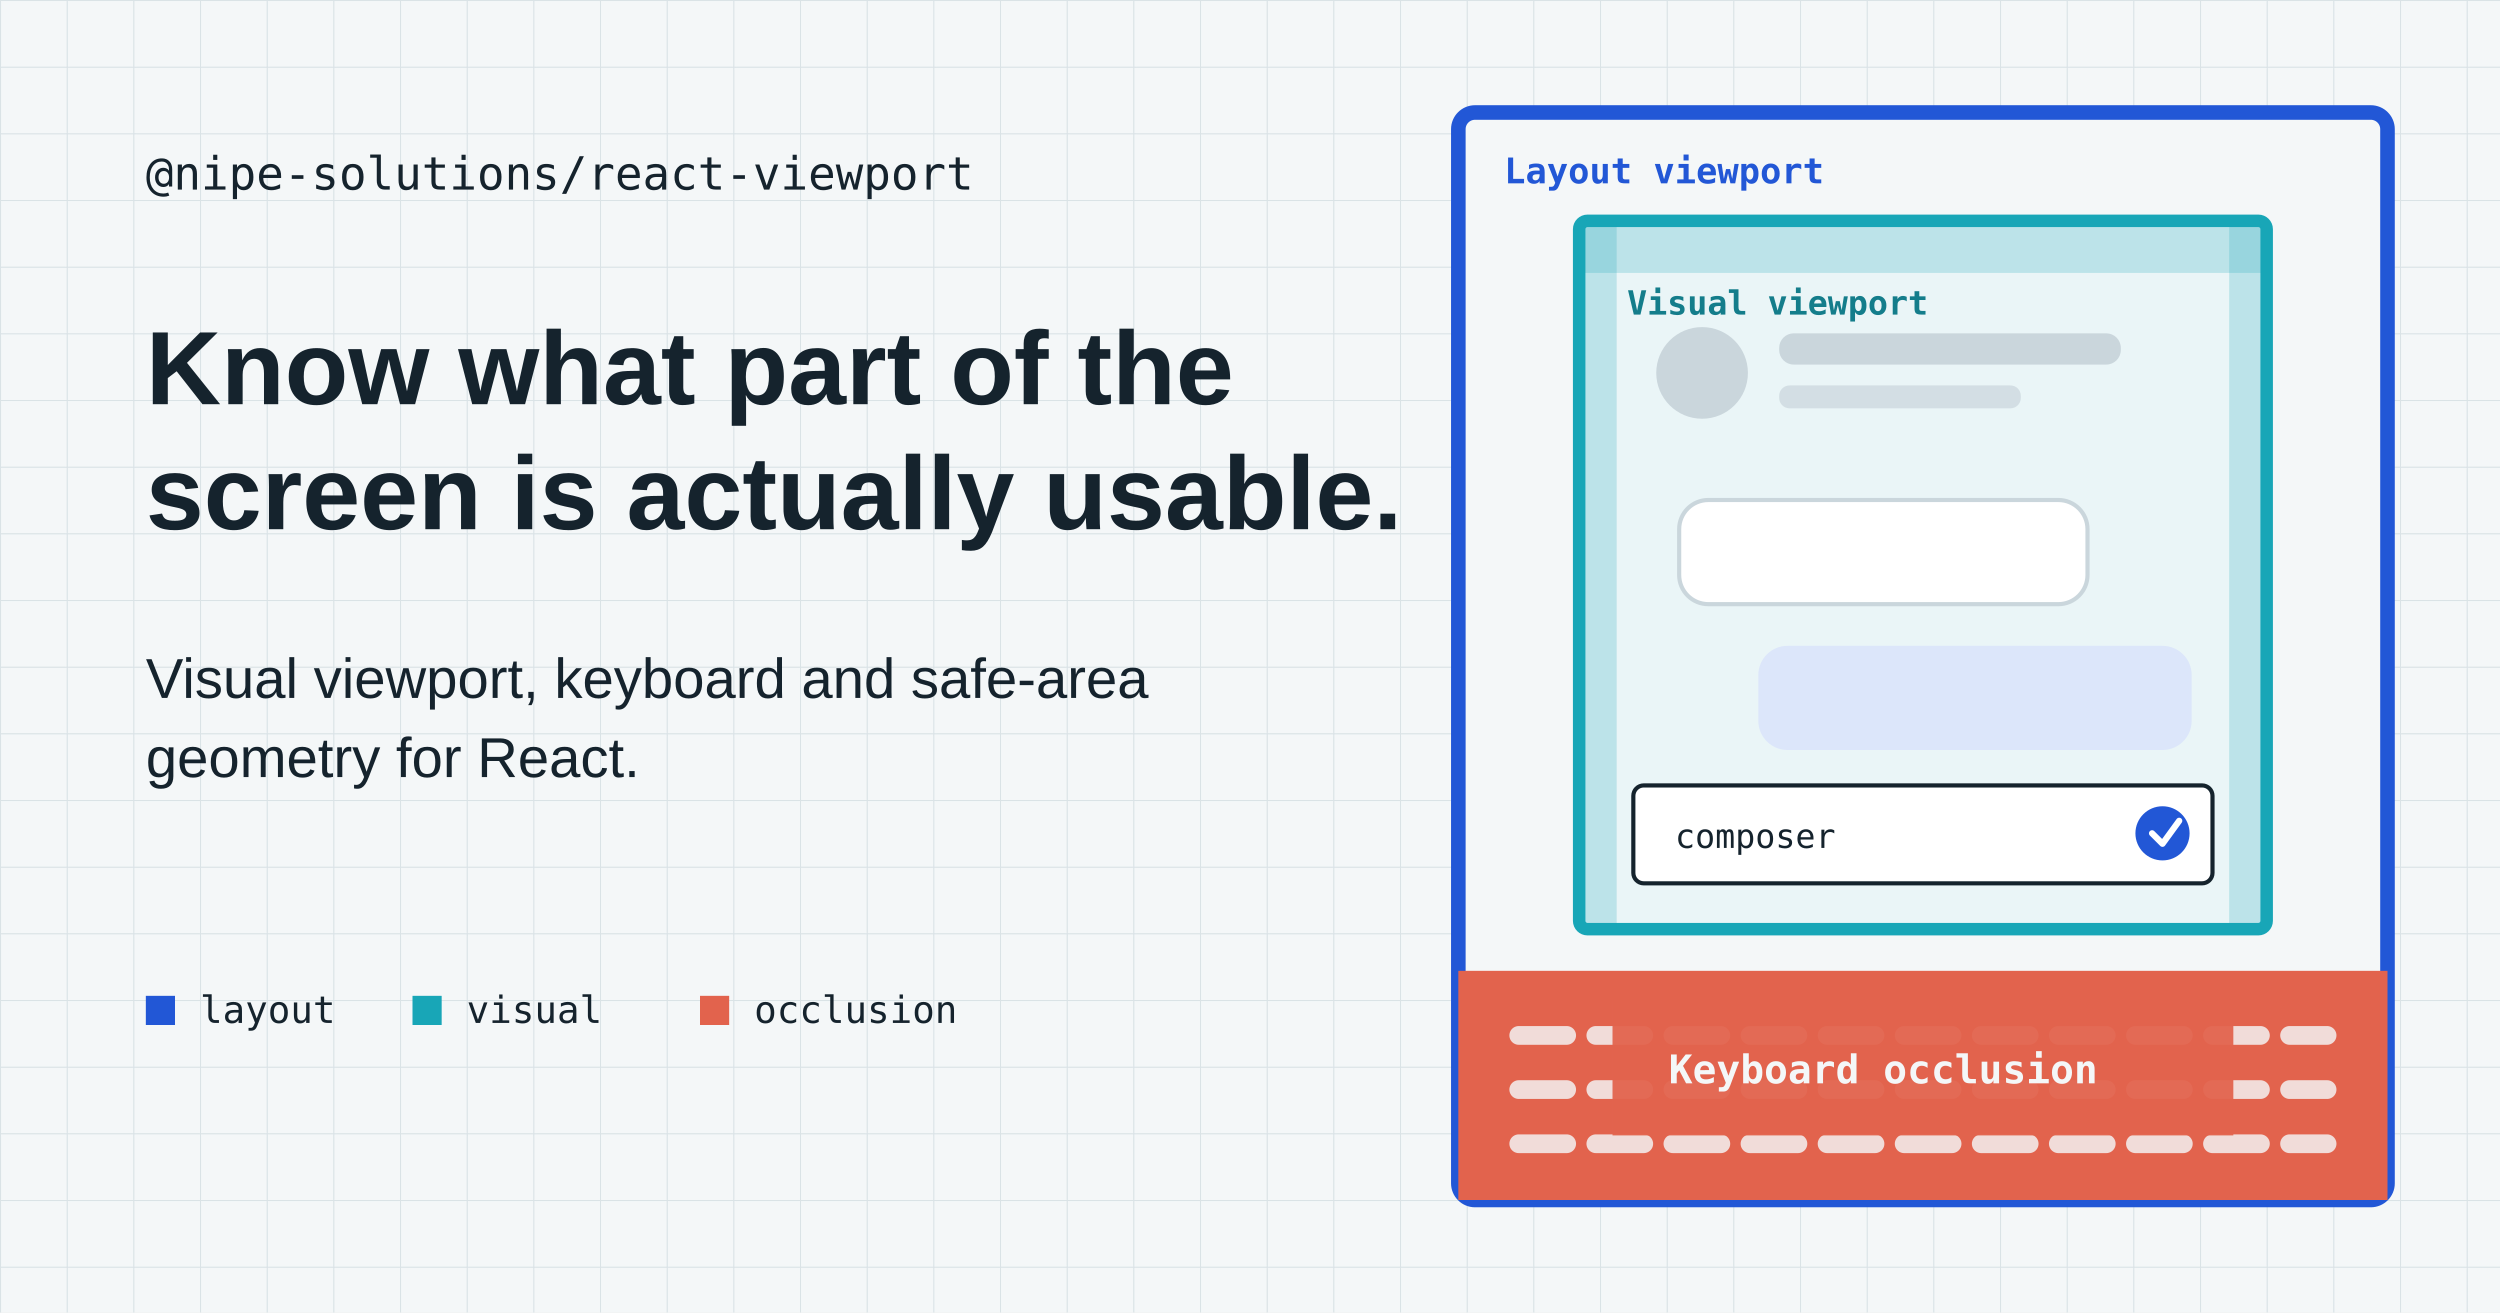
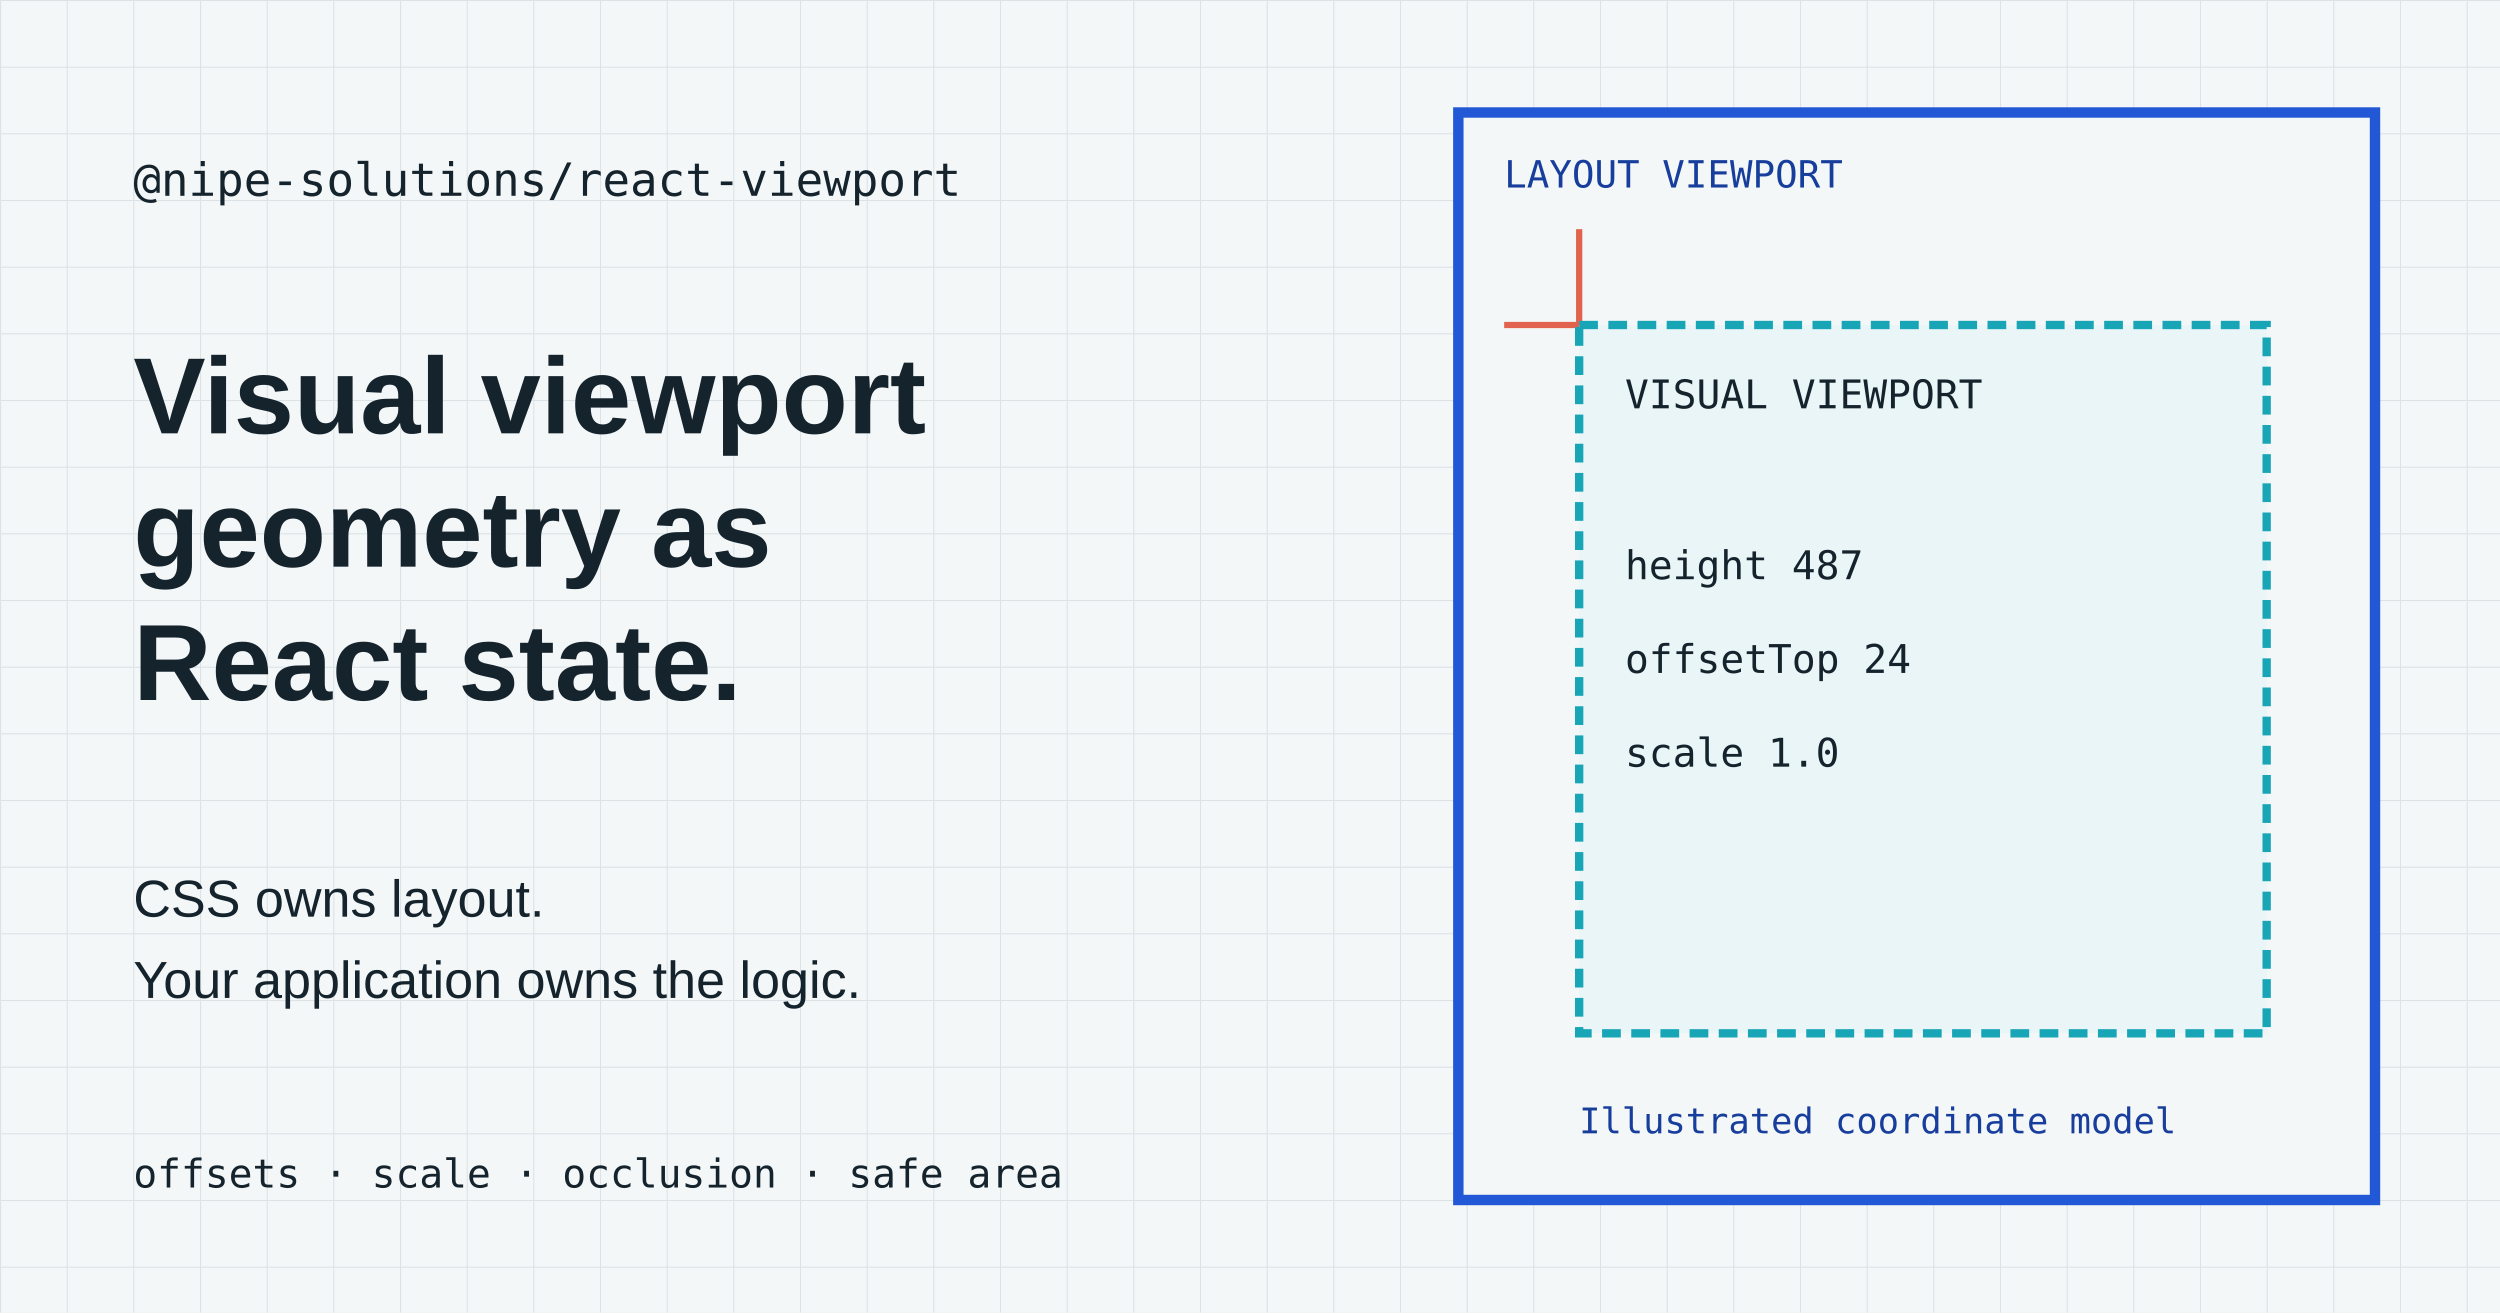
<svg xmlns="http://www.w3.org/2000/svg" viewBox="0 0 1200 630" role="img" aria-labelledby="title description">
  <defs>
    <pattern id="grid" width="32" height="32" patternUnits="userSpaceOnUse">
      <path d="M32 0H0V32" fill="none" stroke="#CAD6DC" stroke-width="1" />
    </pattern>
-     <clipPath id="visual-clip">
-       <rect x="758" y="106" width="330" height="340" rx="4" />
-     </clipPath>
  </defs>
  <rect width="1200" height="630" fill="#F4F7F8" />
-   <rect width="1200" height="630" fill="url(#grid)" opacity=".62" />
-   <g font-family="Barlow, Arial, sans-serif" fill="#15232D">
-     <text x="70" y="91" font-family="IBM Plex Mono, monospace" font-size="22">@nipe-solutions/react-viewport</text>
-     <text x="70" y="194" font-size="50" font-weight="700">Know what part of the</text>
-     <text x="70" y="254" font-size="50" font-weight="700">screen is actually usable.</text>
-     <text x="70" y="335" font-size="27">Visual viewport, keyboard and safe-area</text>
-     <text x="70" y="373" font-size="27">geometry for React.</text>
-     <g font-family="IBM Plex Mono, monospace" font-size="18">
-       <rect x="70" y="478" width="14" height="14" fill="#2257D6" />
-       <text x="96" y="491">layout</text>
-       <rect x="198" y="478" width="14" height="14" fill="#18A6B7" />
-       <text x="224" y="491">visual</text>
-       <rect x="336" y="478" width="14" height="14" fill="#E2634D" />
-       <text x="362" y="491">occlusion</text>
-     </g>
+   <rect width="1200" height="630" fill="url(#grid)" opacity=".6" />
+   <g font-family="Arial,sans-serif" fill="#15232D">
+     <text x="64" y="94" font-family="monospace" font-size="22">@nipe-solutions/react-viewport</text>
+     <text x="64" y="208" font-size="52" font-weight="700">Visual viewport</text>
+     <text x="64" y="272" font-size="52" font-weight="700">geometry as</text>
+     <text x="64" y="336" font-size="52" font-weight="700">React state.</text>
+     <text x="64" y="440" font-size="25">CSS owns layout.</text>
+     <text x="64" y="479" font-size="25">Your application owns the logic.</text>
+     <text x="64" y="570" font-family="monospace" font-size="19">offsets · scale · occlusion · safe area</text>
  </g>
-   <g>
-     <rect x="700" y="54" width="446" height="522" rx="8" fill="#F4F7F8" stroke="#2257D6" stroke-width="7" />
-     <text x="722" y="88" fill="#2257D6" font-family="IBM Plex Mono, monospace" font-size="17" font-weight="600">Layout viewport</text>
-     <rect x="758" y="106" width="330" height="340" rx="4" fill="#EAF5F7" stroke="#18A6B7" stroke-width="6" />
-     <g clip-path="url(#visual-clip)">
-       <rect x="758" y="106" width="330" height="25" fill="#18A6B7" opacity=".22" />
-       <rect x="758" y="106" width="18" height="340" fill="#18A6B7" opacity=".22" />
-       <rect x="1070" y="106" width="18" height="340" fill="#18A6B7" opacity=".22" />
-       <circle cx="817" cy="179" r="22" fill="#CAD6DC" />
-       <rect x="854" y="160" width="164" height="15" rx="7" fill="#CAD6DC" />
-       <rect x="854" y="185" width="116" height="11" rx="5" fill="#CAD6DC" opacity=".72" />
-       <rect x="806" y="240" width="196" height="50" rx="14" fill="#FFFFFF" stroke="#CAD6DC" stroke-width="2" />
-       <rect x="844" y="310" width="208" height="50" rx="14" fill="#DCE6FA" />
-       <rect x="784" y="377" width="278" height="47" rx="5" fill="#FFFFFF" stroke="#15232D" stroke-width="2" />
-       <circle cx="1038" cy="400" r="13" fill="#2257D6" />
-       <path d="m1033 400 5 5 8-11" fill="none" stroke="#FFFFFF" stroke-width="3" stroke-linecap="round" stroke-linejoin="round" />
-     </g>
-     <text x="781" y="151" fill="#147D8B" font-family="IBM Plex Mono, monospace" font-size="16" font-weight="600">Visual viewport</text>
-     <text x="804" y="407" fill="#15232D" font-family="IBM Plex Mono, monospace" font-size="16">composer</text>
-     <rect x="700" y="466" width="446" height="110" fill="#E2634D" />
-     <path d="M729 497h388M729 523h388M729 549h388" stroke="#F4F7F8" stroke-width="9" stroke-linecap="round" stroke-dasharray="23 14" opacity=".82" />
-     <rect x="774" y="480" width="298" height="65" fill="#E2634D" opacity=".94" />
-     <text x="801" y="520" fill="#F4F7F8" font-family="IBM Plex Mono, monospace" font-size="19" font-weight="600">Keyboard occlusion</text>
+   <rect x="700" y="54" width="440" height="522" fill="#F4F7F8" stroke="#2257D6" stroke-width="5" />
+   <text x="722" y="90" fill="#173E9C" font-family="monospace" font-size="18">LAYOUT VIEWPORT</text>
+   <path d="M722 156H758M758 110V156" stroke="#E2634D" stroke-width="3" />
+   <rect x="758" y="156" width="330" height="340" fill="#EAF5F7" stroke="#18A6B7" stroke-width="4" stroke-dasharray="9 5" />
+   <g fill="#15232D" font-family="monospace" font-size="19">
+     <text x="780" y="196">VISUAL VIEWPORT</text>
+     <text x="780" y="278">height     487</text>
+     <text x="780" y="323">offsetTop   24</text>
+     <text x="780" y="368">scale      1.0</text>
  </g>
+   <text x="758" y="544" fill="#173E9C" font-family="monospace" font-size="17">Illustrated coordinate model</text>
</svg>
